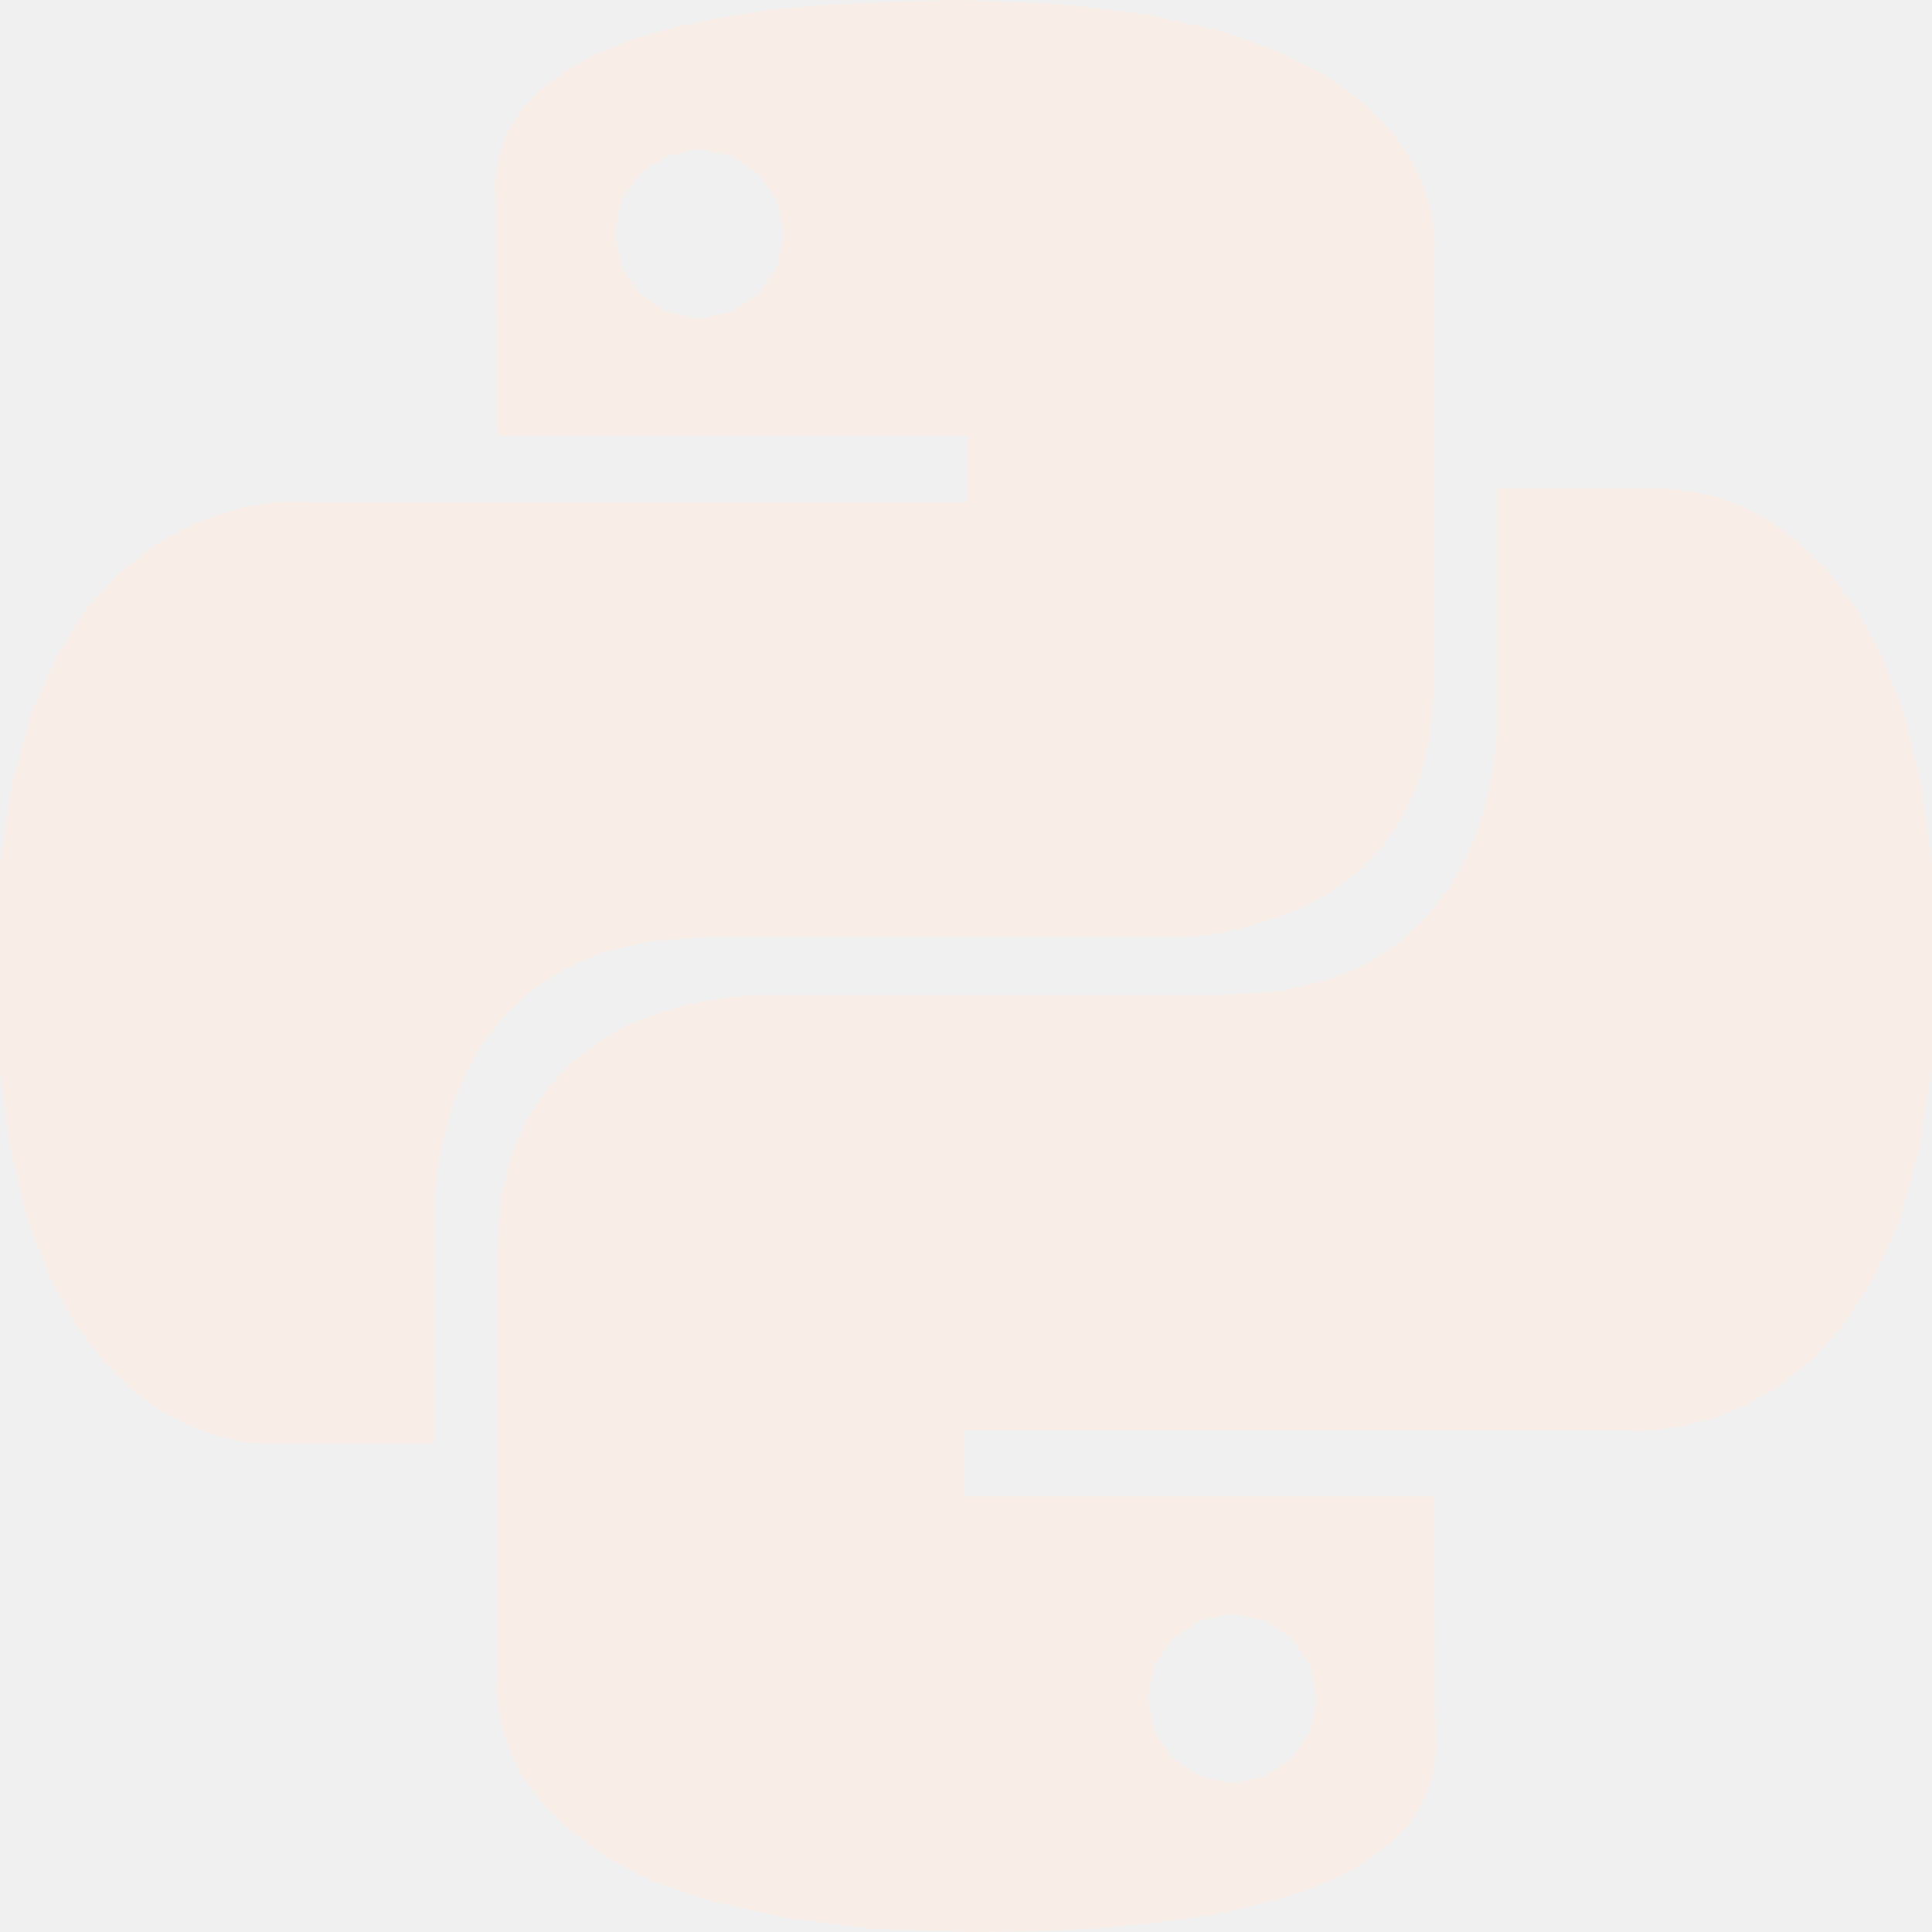
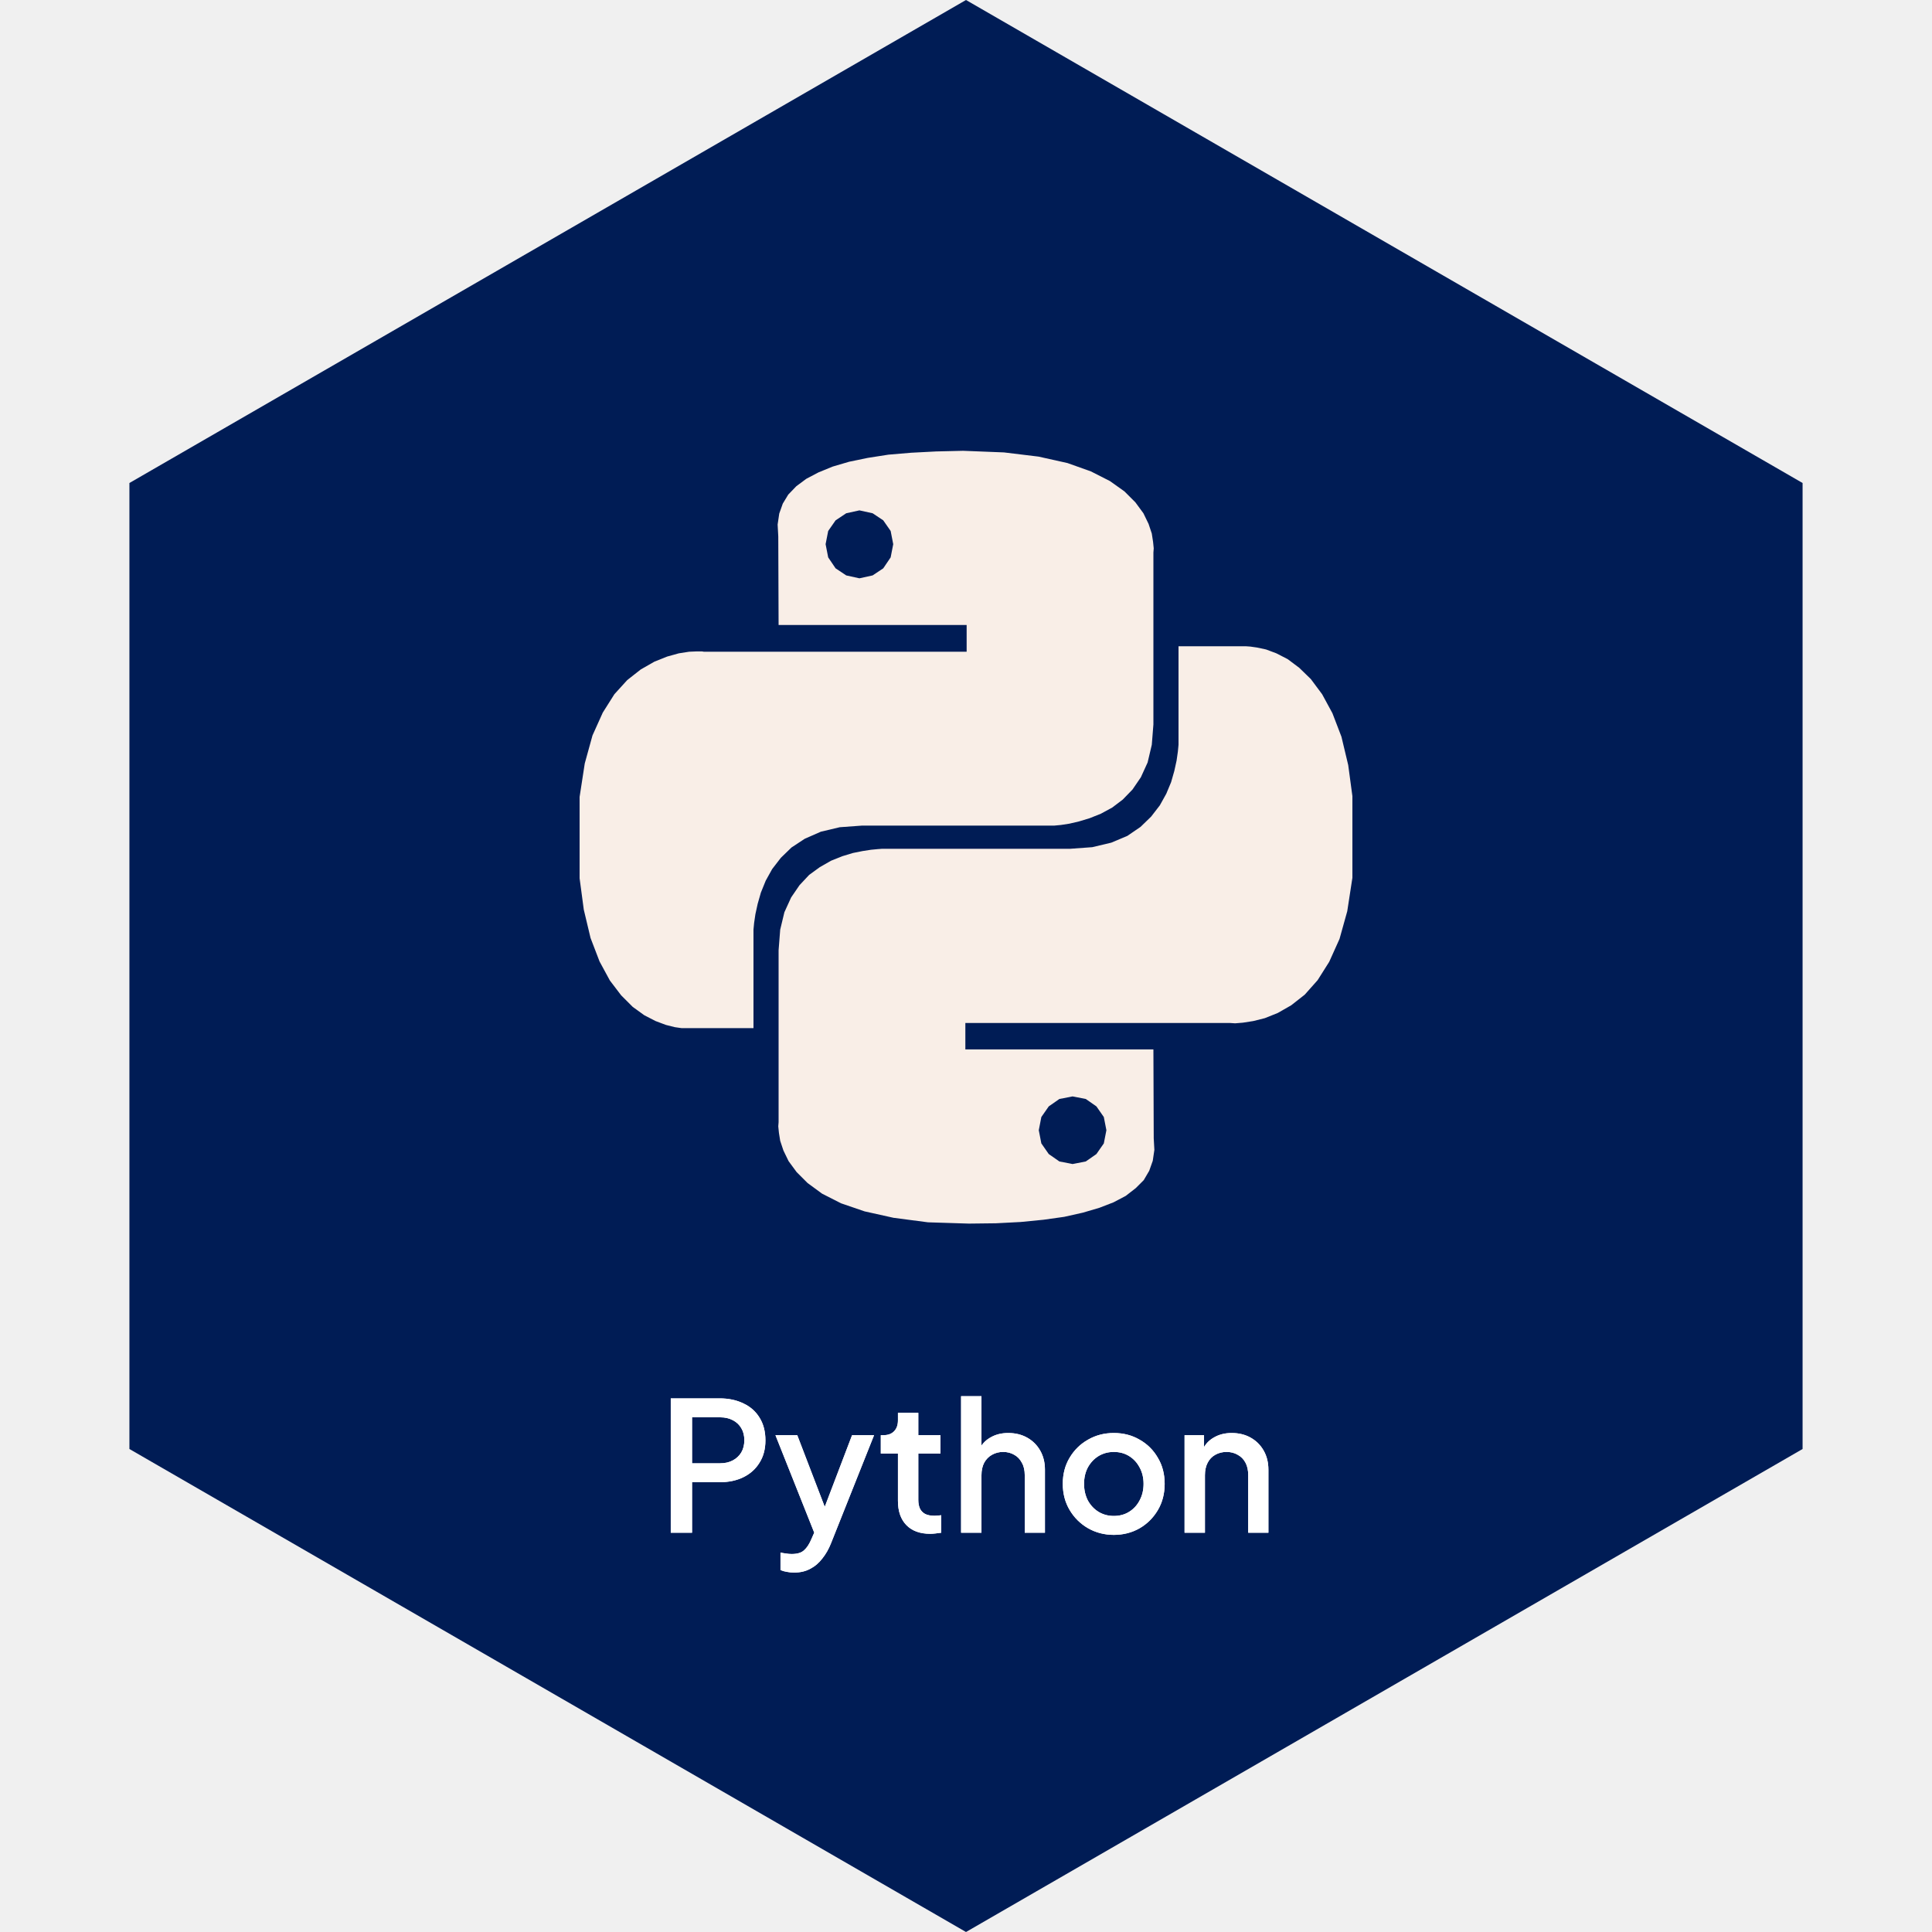
- <svg xmlns="http://www.w3.org/2000/svg" width="80" height="80" viewBox="0 0 80 80" fill="none">
-   <g clip-path="url(#clip0_232_73)">
-     <path d="M47.5 0.6L50.5 1.267L52.933 2.133L54.9 3.133L56.4 4.2L57.533 5.333L58.367 6.467L58.9 7.567L59.233 8.567L59.367 9.433L59.433 10.1L59.4 10.533V28.333L59.233 30.433L58.8 32.267L58.1 33.8L57.233 35.067L56.233 36.1L55.133 36.933L53.967 37.567L52.8 38.033L51.7 38.367L50.7 38.6L49.833 38.733L49.133 38.8H29.233L26.933 38.967L24.967 39.433L23.3 40.167L21.933 41.067L20.833 42.133L19.933 43.3L19.267 44.5L18.767 45.733L18.433 46.9L18.2 47.967L18.067 48.867L18 49.567V59.767H10.567L9.867 59.667L8.933 59.433L7.867 59.033L6.7 58.433L5.5 57.567L4.3 56.367L3.133 54.833L2.067 52.867L1.133 50.433L0.433 47.5L-0.033 44L-0.2 39.9L4.88189e-05 35.833L0.533 32.367L1.333 29.467L2.4 27.1L3.6 25.2L4.933 23.733L6.333 22.633L7.733 21.833L9.067 21.3L10.267 20.967L11.333 20.8L12.133 20.767H12.667L12.867 20.8H40.067V18.033H20.6L20.567 8.867L20.5 7.633L20.667 6.5L21.033 5.467L21.6 4.533L22.433 3.667L23.467 2.9L24.733 2.233L26.2 1.633L27.9 1.133L29.833 0.733L31.967 0.4L34.333 0.2L36.9 0.067L39.7 0L43.933 0.167L47.5 0.6ZM26.5 7.2L25.733 8.3L25.467 9.667L25.733 11.033L26.5 12.167L27.6 12.9L28.967 13.2L30.333 12.9L31.433 12.167L32.2 11.033L32.467 9.667L32.2 8.3L31.433 7.2L30.333 6.467L28.967 6.167L27.6 6.467L26.5 7.2ZM70.133 20.367L71.067 20.567L72.133 20.967L73.3 21.567L74.5 22.467L75.7 23.633L76.867 25.2L77.933 27.167L78.867 29.6L79.567 32.533L80.033 36L80.2 40.1L80 44.2L79.467 47.667L78.667 50.533L77.6 52.9L76.4 54.8L75.067 56.3L73.667 57.4L72.267 58.2L70.933 58.733L69.733 59.033L68.667 59.2L67.867 59.267L67.333 59.233H39.933V61.967H59.4L59.433 71.167L59.5 72.367L59.333 73.5L58.967 74.533L58.4 75.5L57.567 76.333L56.533 77.133L55.267 77.8L53.8 78.367L52.1 78.867L50.167 79.3L48.033 79.6L45.667 79.833L43.1 79.967L40.3 80L36.067 79.867L32.5 79.4L29.5 78.733L27.067 77.9L25.1 76.9L23.6 75.8L22.467 74.667L21.633 73.533L21.1 72.433L20.767 71.433L20.633 70.6L20.567 69.933L20.6 69.5V51.7L20.767 49.567L21.2 47.767L21.9 46.233L22.767 44.967L23.767 43.9L24.867 43.1L26.033 42.433L27.2 41.967L28.3 41.633L29.3 41.433L30.167 41.3L30.867 41.233L31.3 41.2H50.767L53.067 41.033L55.033 40.567L56.7 39.867L58.067 38.933L59.167 37.867L60.067 36.7L60.733 35.5L61.233 34.3L61.567 33.133L61.8 32.067L61.933 31.133L62 30.433V20.233H68.967L69.433 20.267L70.133 20.367ZM48.567 67.867L47.8 68.967L47.533 70.333L47.8 71.7L48.567 72.8L49.667 73.567L51.033 73.833L52.4 73.567L53.5 72.8L54.267 71.7L54.533 70.333L54.267 68.967L53.5 67.867L52.4 67.1L51.033 66.833L49.667 67.1L48.567 67.867Z" fill="#F9EEE7" />
+ <svg xmlns="http://www.w3.org/2000/svg" width="150" height="150" viewBox="0 0 150 150" fill="none">
+   <path d="M75 0L139.952 37.5V112.5L75 150L10.048 112.5V37.5L75 0Z" fill="#001C55" />
+   <g clip-path="url(#clip0_244_365)">
+     <path d="M80.625 35.45L82.875 35.95L84.7 36.6L86.175 37.35L87.3 38.15L88.15 39L88.775 39.85L89.175 40.675L89.425 41.425L89.525 42.075L89.575 42.575L89.55 42.9V56.25L89.425 57.825L89.1 59.2L88.575 60.35L87.925 61.3L87.175 62.075L86.35 62.7L85.475 63.175L84.6 63.525L83.775 63.775L83.025 63.95L82.375 64.05L81.85 64.1H66.925L65.2 64.225L63.725 64.575L62.475 65.125L61.45 65.8L60.625 66.6L59.95 67.475L59.45 68.375L59.075 69.3L58.825 70.175L58.65 70.975L58.55 71.65L58.5 72.175V79.825H52.925L52.4 79.75L51.7 79.575L50.9 79.275L50.025 78.825L49.125 78.175L48.225 77.275L47.35 76.125L46.55 74.65L45.85 72.825L45.325 70.625L44.975 68L44.85 64.925L45 61.875L45.4 59.275L46 57.1L46.8 55.325L47.7 53.9L48.7 52.8L49.75 51.975L50.8 51.375L51.8 50.975L52.7 50.725L53.5 50.6L54.1 50.575H54.5L54.65 50.6H75.05V48.525H60.45L60.425 41.65L60.375 40.725L60.5 39.875L60.775 39.1L61.2 38.4L61.825 37.75L62.6 37.175L63.55 36.675L64.65 36.225L65.925 35.85L67.375 35.55L68.975 35.3L70.75 35.15L72.675 35.05L74.775 35L77.95 35.125L80.625 35.45ZM64.875 40.4L64.3 41.225L64.1 42.25L64.3 43.275L64.875 44.125L65.7 44.675L66.725 44.9L67.75 44.675L68.575 44.125L69.15 43.275L69.35 42.25L69.15 41.225L68.575 40.4L67.75 39.85L66.725 39.625L65.7 39.85L64.875 40.4ZM97.6 50.275L98.3 50.425L99.1 50.725L99.975 51.175L100.875 51.85L101.775 52.725L102.65 53.9L103.45 55.375L104.15 57.2L104.675 59.4L105.025 62L105.15 65.075L105 68.15L104.6 70.75L104 72.9L103.2 74.675L102.3 76.1L101.3 77.225L100.25 78.05L99.2 78.65L98.2 79.05L97.3 79.275L96.5 79.4L95.9 79.45L95.5 79.425H74.95V81.475H89.55L89.575 88.375L89.625 89.275L89.5 90.125L89.225 90.9L88.8 91.625L88.175 92.25L87.4 92.85L86.45 93.35L85.35 93.775L84.075 94.15L82.625 94.475L81.025 94.7L79.25 94.875L77.325 94.975L75.225 95L72.05 94.9L69.375 94.55L67.125 94.05L65.3 93.425L63.825 92.675L62.7 91.85L61.85 91L61.225 90.15L60.825 89.325L60.575 88.575L60.475 87.95L60.425 87.45L60.45 87.125V73.775L60.575 72.175L60.9 70.825L61.425 69.675L62.075 68.725L62.825 67.925L63.65 67.325L64.525 66.825L65.4 66.475L66.225 66.225L66.975 66.075L67.625 65.975L68.15 65.925L68.475 65.9H83.075L84.8 65.775L86.275 65.425L87.525 64.9L88.55 64.2L89.375 63.4L90.05 62.525L90.55 61.625L90.925 60.725L91.175 59.85L91.35 59.05L91.45 58.35L91.5 57.825V50.175H96.725L97.075 50.2L97.6 50.275ZM81.425 85.9L80.85 86.725L80.65 87.75L80.85 88.775L81.425 89.6L82.25 90.175L83.275 90.375L84.3 90.175L85.125 89.6L85.7 88.775L85.9 87.75L85.7 86.725L85.125 85.9L84.3 85.325L83.275 85.125L82.25 85.325L81.425 85.9Z" fill="#F9EEE7" />
  </g>
+   <path d="M52.078 119V108.57H55.872C56.572 108.57 57.188 108.701 57.72 108.962C58.261 109.214 58.681 109.587 58.98 110.082C59.279 110.567 59.428 111.151 59.428 111.832C59.428 112.504 59.274 113.083 58.966 113.568C58.667 114.053 58.252 114.427 57.72 114.688C57.188 114.949 56.572 115.08 55.872 115.08H53.73V119H52.078ZM53.73 113.61H55.914C56.287 113.61 56.614 113.535 56.894 113.386C57.174 113.237 57.393 113.031 57.552 112.77C57.711 112.499 57.79 112.182 57.79 111.818C57.79 111.454 57.711 111.141 57.552 110.88C57.393 110.609 57.174 110.404 56.894 110.264C56.614 110.115 56.287 110.04 55.914 110.04H53.73V113.61ZM61.647 122.094C61.46 122.094 61.273 122.075 61.087 122.038C60.909 122.01 60.746 121.963 60.597 121.898V120.54C60.709 120.568 60.844 120.591 61.003 120.61C61.161 120.638 61.315 120.652 61.465 120.652C61.903 120.652 62.225 120.554 62.431 120.358C62.645 120.171 62.837 119.877 63.005 119.476L63.509 118.328L63.481 119.658L60.205 111.426H61.899L64.321 117.74H63.747L66.155 111.426H67.863L64.517 119.826C64.339 120.274 64.115 120.666 63.845 121.002C63.583 121.347 63.271 121.613 62.907 121.8C62.552 121.996 62.132 122.094 61.647 122.094ZM72.222 119.084C71.428 119.084 70.812 118.86 70.374 118.412C69.935 117.964 69.716 117.334 69.716 116.522V112.854H68.385V111.426H68.596C68.95 111.426 69.225 111.323 69.421 111.118C69.618 110.913 69.716 110.633 69.716 110.278V109.69H71.297V111.426H73.019V112.854H71.297V116.452C71.297 116.713 71.34 116.937 71.424 117.124C71.507 117.301 71.643 117.441 71.829 117.544C72.016 117.637 72.259 117.684 72.558 117.684C72.632 117.684 72.716 117.679 72.809 117.67C72.903 117.661 72.992 117.651 73.076 117.642V119C72.945 119.019 72.8 119.037 72.641 119.056C72.483 119.075 72.343 119.084 72.222 119.084ZM74.619 119V108.402H76.201V112.91L75.949 112.714C76.136 112.238 76.435 111.879 76.845 111.636C77.256 111.384 77.732 111.258 78.273 111.258C78.833 111.258 79.328 111.379 79.757 111.622C80.187 111.865 80.523 112.201 80.765 112.63C81.008 113.059 81.129 113.549 81.129 114.1V119H79.561V114.534C79.561 114.151 79.487 113.829 79.337 113.568C79.197 113.297 79.001 113.092 78.749 112.952C78.497 112.803 78.208 112.728 77.881 112.728C77.564 112.728 77.275 112.803 77.013 112.952C76.761 113.092 76.561 113.297 76.411 113.568C76.271 113.839 76.201 114.161 76.201 114.534V119H74.619ZM86.476 119.168C85.748 119.168 85.081 118.995 84.474 118.65C83.877 118.305 83.401 117.833 83.046 117.236C82.692 116.639 82.514 115.962 82.514 115.206C82.514 114.441 82.692 113.764 83.046 113.176C83.401 112.579 83.877 112.112 84.474 111.776C85.072 111.431 85.739 111.258 86.476 111.258C87.223 111.258 87.89 111.431 88.478 111.776C89.076 112.112 89.547 112.579 89.892 113.176C90.247 113.764 90.424 114.441 90.424 115.206C90.424 115.971 90.247 116.653 89.892 117.25C89.538 117.847 89.062 118.319 88.464 118.664C87.867 119 87.204 119.168 86.476 119.168ZM86.476 117.698C86.924 117.698 87.321 117.591 87.666 117.376C88.012 117.161 88.282 116.867 88.478 116.494C88.684 116.111 88.786 115.682 88.786 115.206C88.786 114.73 88.684 114.305 88.478 113.932C88.282 113.559 88.012 113.265 87.666 113.05C87.321 112.835 86.924 112.728 86.476 112.728C86.038 112.728 85.641 112.835 85.286 113.05C84.941 113.265 84.666 113.559 84.46 113.932C84.264 114.305 84.166 114.73 84.166 115.206C84.166 115.682 84.264 116.111 84.46 116.494C84.666 116.867 84.941 117.161 85.286 117.376C85.641 117.591 86.038 117.698 86.476 117.698ZM91.969 119V111.426H93.481V112.91L93.299 112.714C93.486 112.238 93.784 111.879 94.195 111.636C94.606 111.384 95.082 111.258 95.623 111.258C96.183 111.258 96.678 111.379 97.107 111.622C97.536 111.865 97.872 112.201 98.115 112.63C98.358 113.059 98.479 113.554 98.479 114.114V119H96.911V114.534C96.911 114.151 96.841 113.829 96.701 113.568C96.561 113.297 96.36 113.092 96.099 112.952C95.847 112.803 95.558 112.728 95.231 112.728C94.904 112.728 94.61 112.803 94.349 112.952C94.097 113.092 93.901 113.297 93.761 113.568C93.621 113.839 93.551 114.161 93.551 114.534V119H91.969Z" fill="white" />
+   <path d="M52.078 119V108.57H55.872C56.572 108.57 57.188 108.701 57.72 108.962C58.261 109.214 58.681 109.587 58.98 110.082C59.279 110.567 59.428 111.151 59.428 111.832C59.428 112.504 59.274 113.083 58.966 113.568C58.667 114.053 58.252 114.427 57.72 114.688C57.188 114.949 56.572 115.08 55.872 115.08H53.73V119H52.078ZM53.73 113.61H55.914C56.287 113.61 56.614 113.535 56.894 113.386C57.174 113.237 57.393 113.031 57.552 112.77C57.711 112.499 57.79 112.182 57.79 111.818C57.79 111.454 57.711 111.141 57.552 110.88C57.393 110.609 57.174 110.404 56.894 110.264C56.614 110.115 56.287 110.04 55.914 110.04H53.73V113.61ZM61.647 122.094C61.46 122.094 61.273 122.075 61.087 122.038C60.909 122.01 60.746 121.963 60.597 121.898V120.54C60.709 120.568 60.844 120.591 61.003 120.61C61.161 120.638 61.315 120.652 61.465 120.652C61.903 120.652 62.225 120.554 62.431 120.358C62.645 120.171 62.837 119.877 63.005 119.476L63.509 118.328L63.481 119.658L60.205 111.426H61.899L64.321 117.74H63.747L66.155 111.426H67.863L64.517 119.826C64.339 120.274 64.115 120.666 63.845 121.002C63.583 121.347 63.271 121.613 62.907 121.8C62.552 121.996 62.132 122.094 61.647 122.094ZM72.222 119.084C71.428 119.084 70.812 118.86 70.374 118.412C69.935 117.964 69.716 117.334 69.716 116.522V112.854H68.385V111.426H68.596C68.95 111.426 69.225 111.323 69.421 111.118C69.618 110.913 69.716 110.633 69.716 110.278V109.69H71.297V111.426H73.019V112.854H71.297V116.452C71.297 116.713 71.34 116.937 71.424 117.124C71.507 117.301 71.643 117.441 71.829 117.544C72.016 117.637 72.259 117.684 72.558 117.684C72.632 117.684 72.716 117.679 72.809 117.67C72.903 117.661 72.992 117.651 73.076 117.642V119C72.945 119.019 72.8 119.037 72.641 119.056C72.483 119.075 72.343 119.084 72.222 119.084ZM74.619 119V108.402H76.201V112.91L75.949 112.714C76.136 112.238 76.435 111.879 76.845 111.636C77.256 111.384 77.732 111.258 78.273 111.258C78.833 111.258 79.328 111.379 79.757 111.622C80.187 111.865 80.523 112.201 80.765 112.63C81.008 113.059 81.129 113.549 81.129 114.1V119H79.561V114.534C79.561 114.151 79.487 113.829 79.337 113.568C79.197 113.297 79.001 113.092 78.749 112.952C78.497 112.803 78.208 112.728 77.881 112.728C77.564 112.728 77.275 112.803 77.013 112.952C76.761 113.092 76.561 113.297 76.411 113.568C76.271 113.839 76.201 114.161 76.201 114.534V119H74.619ZM86.476 119.168C85.748 119.168 85.081 118.995 84.474 118.65C83.877 118.305 83.401 117.833 83.046 117.236C82.692 116.639 82.514 115.962 82.514 115.206C82.514 114.441 82.692 113.764 83.046 113.176C83.401 112.579 83.877 112.112 84.474 111.776C85.072 111.431 85.739 111.258 86.476 111.258C87.223 111.258 87.89 111.431 88.478 111.776C89.076 112.112 89.547 112.579 89.892 113.176C90.247 113.764 90.424 114.441 90.424 115.206C90.424 115.971 90.247 116.653 89.892 117.25C89.538 117.847 89.062 118.319 88.464 118.664C87.867 119 87.204 119.168 86.476 119.168ZM86.476 117.698C86.924 117.698 87.321 117.591 87.666 117.376C88.012 117.161 88.282 116.867 88.478 116.494C88.684 116.111 88.786 115.682 88.786 115.206C88.786 114.73 88.684 114.305 88.478 113.932C88.282 113.559 88.012 113.265 87.666 113.05C87.321 112.835 86.924 112.728 86.476 112.728C86.038 112.728 85.641 112.835 85.286 113.05C84.941 113.265 84.666 113.559 84.46 113.932C84.264 114.305 84.166 114.73 84.166 115.206C84.166 115.682 84.264 116.111 84.46 116.494C84.666 116.867 84.941 117.161 85.286 117.376C85.641 117.591 86.038 117.698 86.476 117.698ZM91.969 119V111.426H93.481V112.91L93.299 112.714C93.486 112.238 93.784 111.879 94.195 111.636C94.606 111.384 95.082 111.258 95.623 111.258C96.183 111.258 96.678 111.379 97.107 111.622C97.536 111.865 97.872 112.201 98.115 112.63C98.358 113.059 98.479 113.554 98.479 114.114V119H96.911V114.534C96.911 114.151 96.841 113.829 96.701 113.568C96.561 113.297 96.36 113.092 96.099 112.952C95.847 112.803 95.558 112.728 95.231 112.728C94.904 112.728 94.61 112.803 94.349 112.952C94.097 113.092 93.901 113.297 93.761 113.568C93.621 113.839 93.551 114.161 93.551 114.534V119H91.969Z" fill="white" />
  <defs>
-     <clipPath id="clip0_232_73">
-       <rect width="80" height="80" fill="white" />
+     <clipPath id="clip0_244_365">
+       <rect width="60" height="60" fill="white" transform="translate(45 35)" />
    </clipPath>
  </defs>
</svg>
